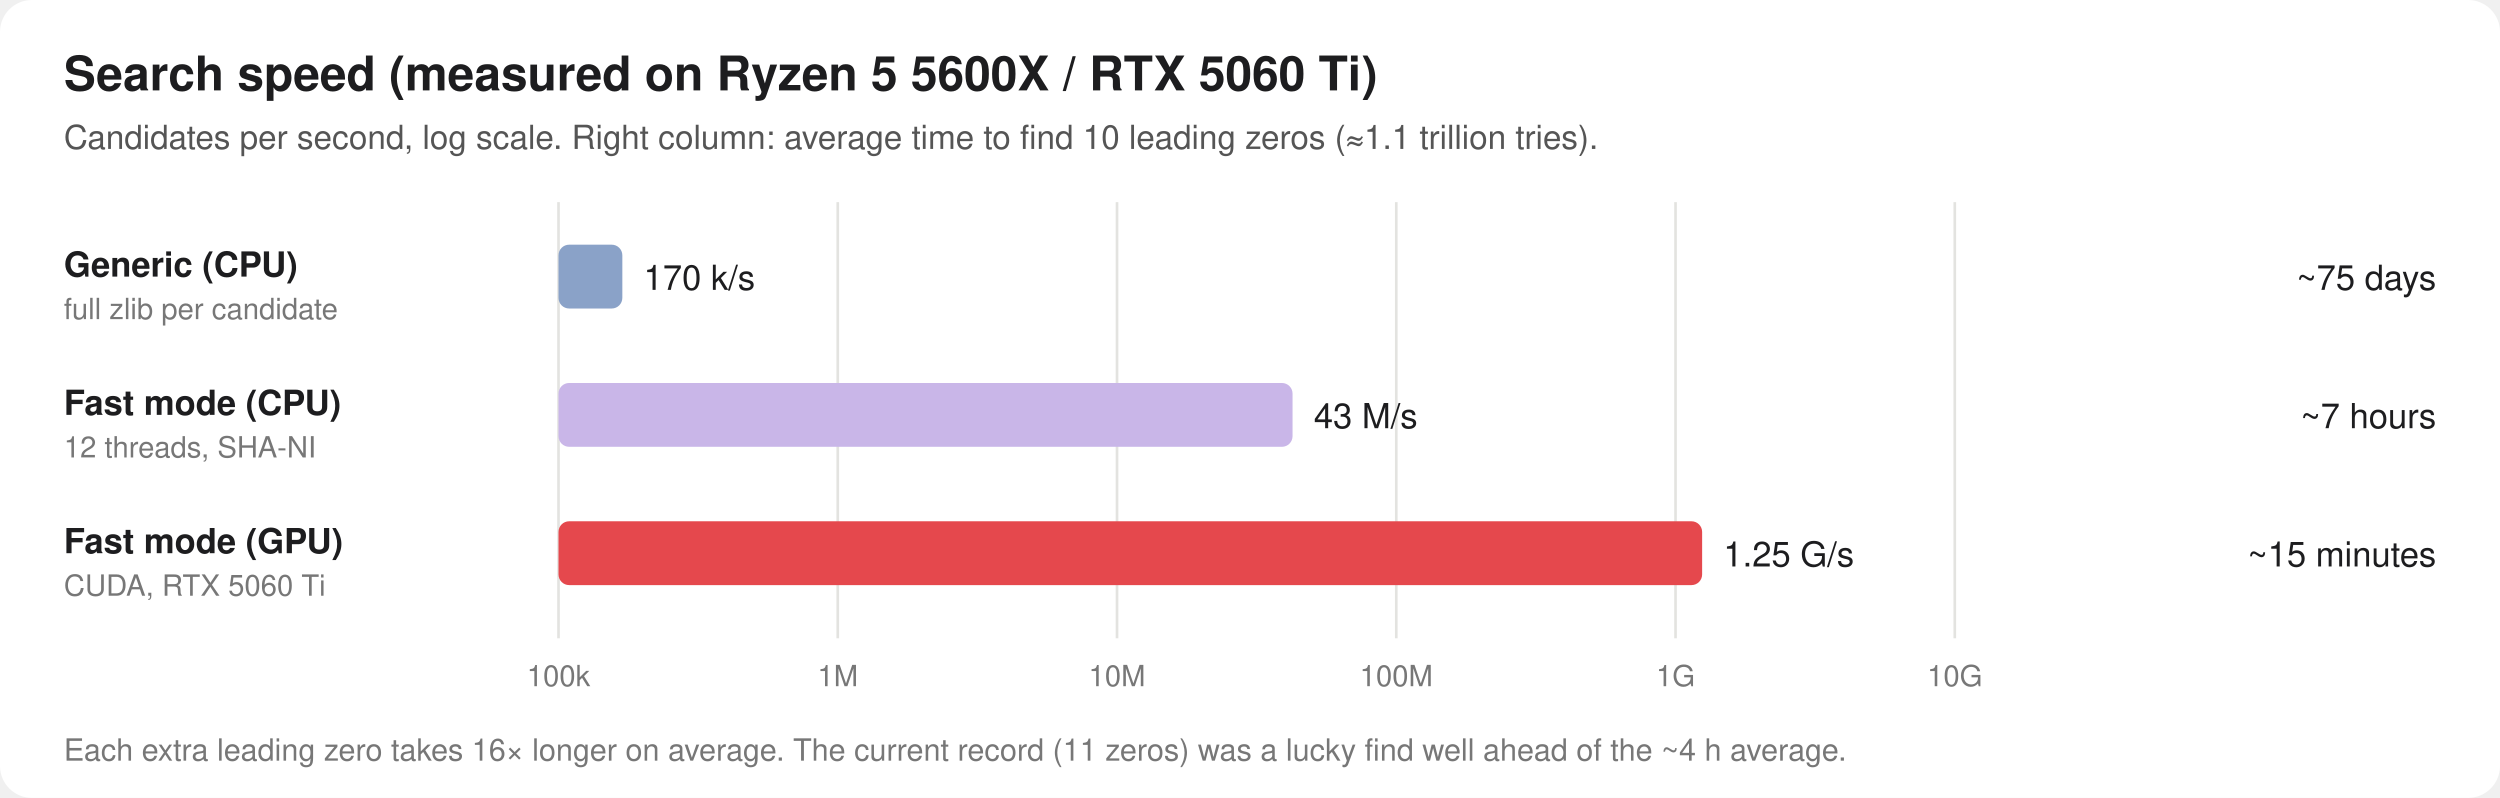
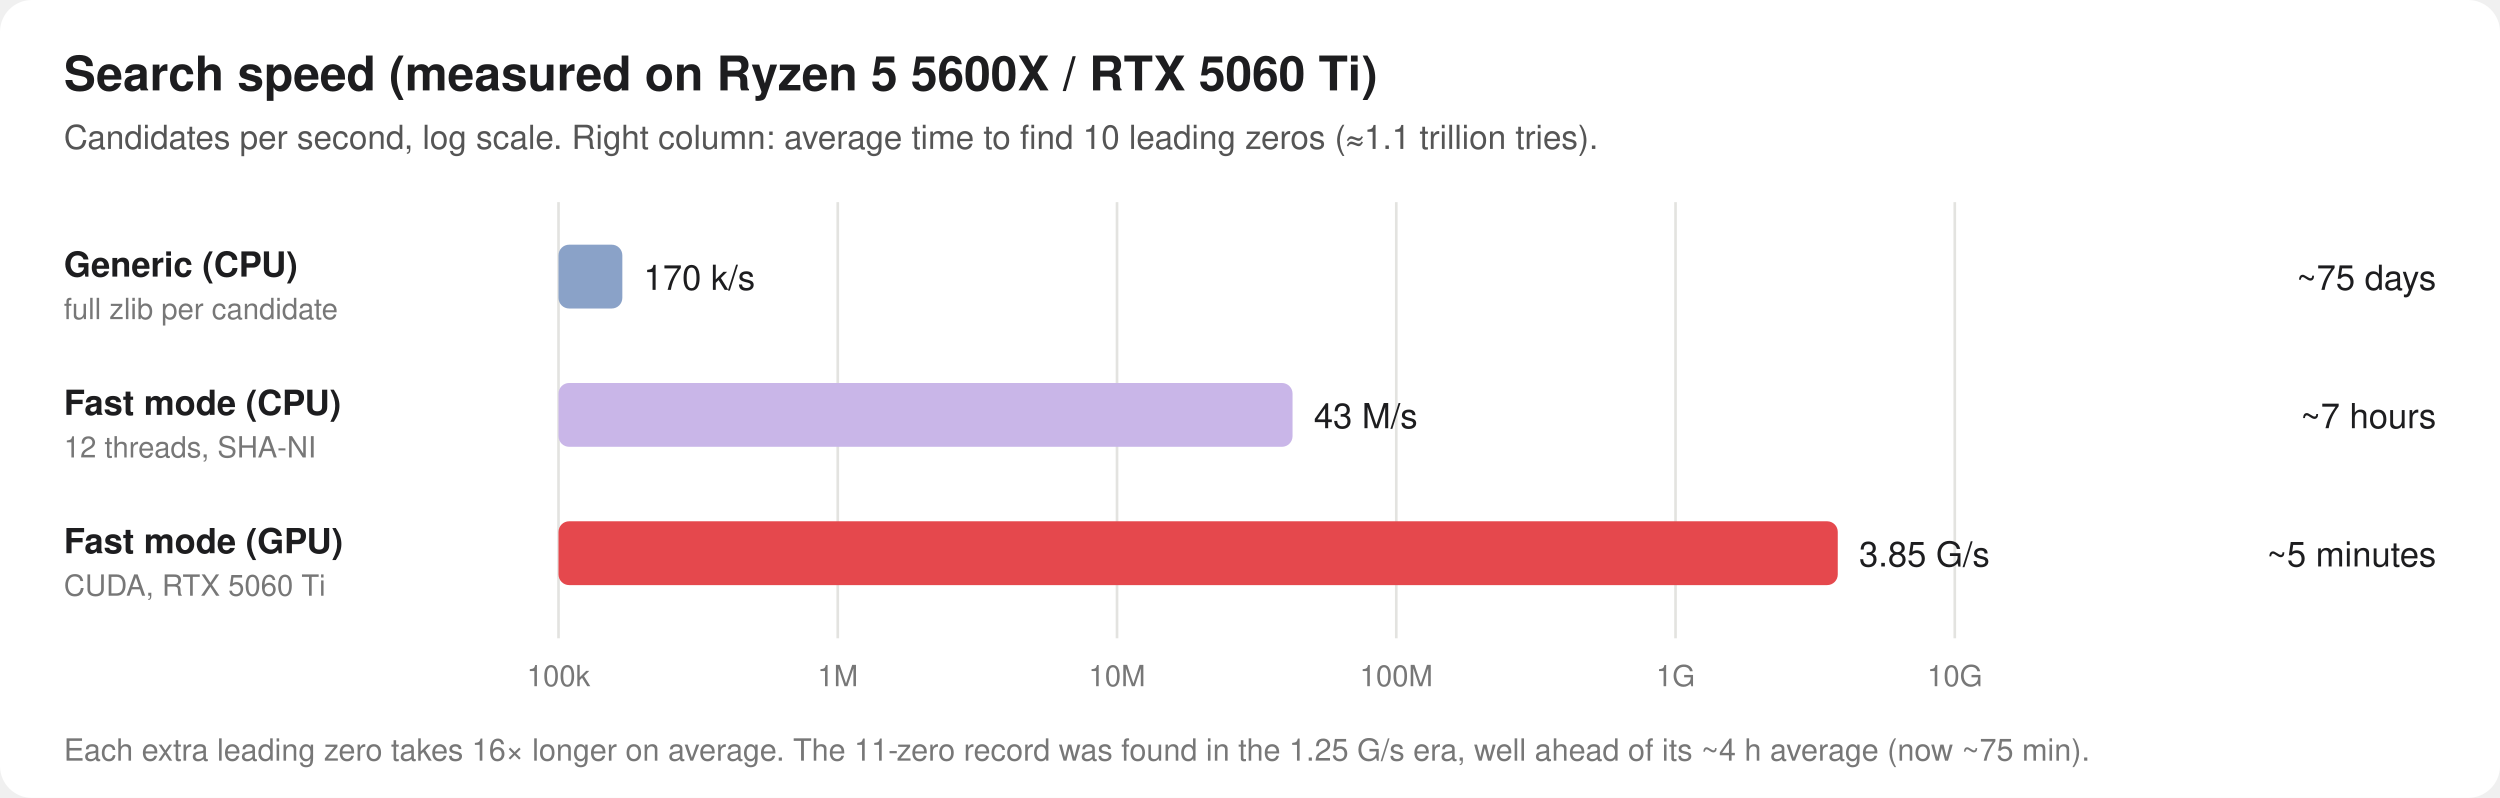
<svg xmlns="http://www.w3.org/2000/svg" viewBox="0 0 940 300" width="940" height="300" font-family="Segoe UI, Helvetica, Arial, sans-serif">
  <rect width="940" height="300" rx="12" fill="#ffffff" />
  <text x="24" y="34" font-size="18" font-weight="600" fill="#1d1d1f">Search speed (measured on Ryzen 5 5600X / RTX 5060 Ti)</text>
  <text x="24" y="56" font-size="12.5" fill="#555">Candidates per second, log scale. Right column: average time to find 10 leading zeros (≈1.1 trillion tries).</text>
  <g stroke="#e3e3e0" stroke-width="1">
    <line x1="210" y1="76" x2="210" y2="240" />
    <line x1="315" y1="76" x2="315" y2="240" />
    <line x1="420" y1="76" x2="420" y2="240" />
    <line x1="525" y1="76" x2="525" y2="240" />
    <line x1="630" y1="76" x2="630" y2="240" />
    <line x1="735" y1="76" x2="735" y2="240" />
  </g>
  <g font-size="11" fill="#777" text-anchor="middle">
    <text x="210" y="258">100k</text>
    <text x="315" y="258">1M</text>
    <text x="420" y="258">10M</text>
    <text x="525" y="258">100M</text>
    <text x="630" y="258">1G</text>
    <text x="735" y="258">10G</text>
  </g>
  <g font-size="13">
    <text x="24" y="104" font-weight="600" fill="#1d1d1f">Generic (CPU)</text>
    <text x="24" y="120" font-size="11" fill="#777">full zlib per candidate</text>
    <rect x="210" y="92" width="24" height="24" rx="4" fill="#8aa2c8" />
    <text x="242" y="109" fill="#1d1d1f">170 k/s</text>
    <text x="916" y="109" text-anchor="end" fill="#1d1d1f">~75 days</text>
    <text x="24" y="156" font-weight="600" fill="#1d1d1f">Fast mode (CPU)</text>
    <text x="24" y="172" font-size="11" fill="#777">12 threads, SHA-NI</text>
    <rect x="210" y="144" width="276" height="24" rx="4" fill="#c9b6e8" />
    <text x="494" y="161" fill="#1d1d1f">43 M/s</text>
    <text x="916" y="161" text-anchor="end" fill="#1d1d1f">~7 hours</text>
    <text x="24" y="208" font-weight="600" fill="#1d1d1f">Fast mode (GPU)</text>
    <text x="24" y="224" font-size="11" fill="#777">CUDA, RTX 5060 Ti</text>
-     <rect x="210" y="196" width="430" height="24" rx="4" fill="#e5484d" />
-     <text x="648" y="213" fill="#1d1d1f">1.25 G/s</text>
-     <text x="916" y="213" text-anchor="end" fill="#1d1d1f">~15 minutes</text>
+     <rect x="210" y="196" width="481" height="24" rx="4" fill="#e5484d" />
+     <text x="699" y="213" fill="#1d1d1f">3.85 G/s</text>
+     <text x="916" y="213" text-anchor="end" fill="#1d1d1f">~5 minutes</text>
  </g>
-   <text x="24" y="286" font-size="11.5" fill="#777">Each extra leading zero takes 16× longer on average. The current record (11 zeros) was a lucky find well ahead of the ~4 h average.</text>
+   <text x="24" y="286" font-size="11.5" fill="#777">Each extra leading zero takes 16× longer on average. The 11-zero record was found in the 1.25 G/s era, well ahead of its ~4 h average (now ~75 min).</text>
</svg>
